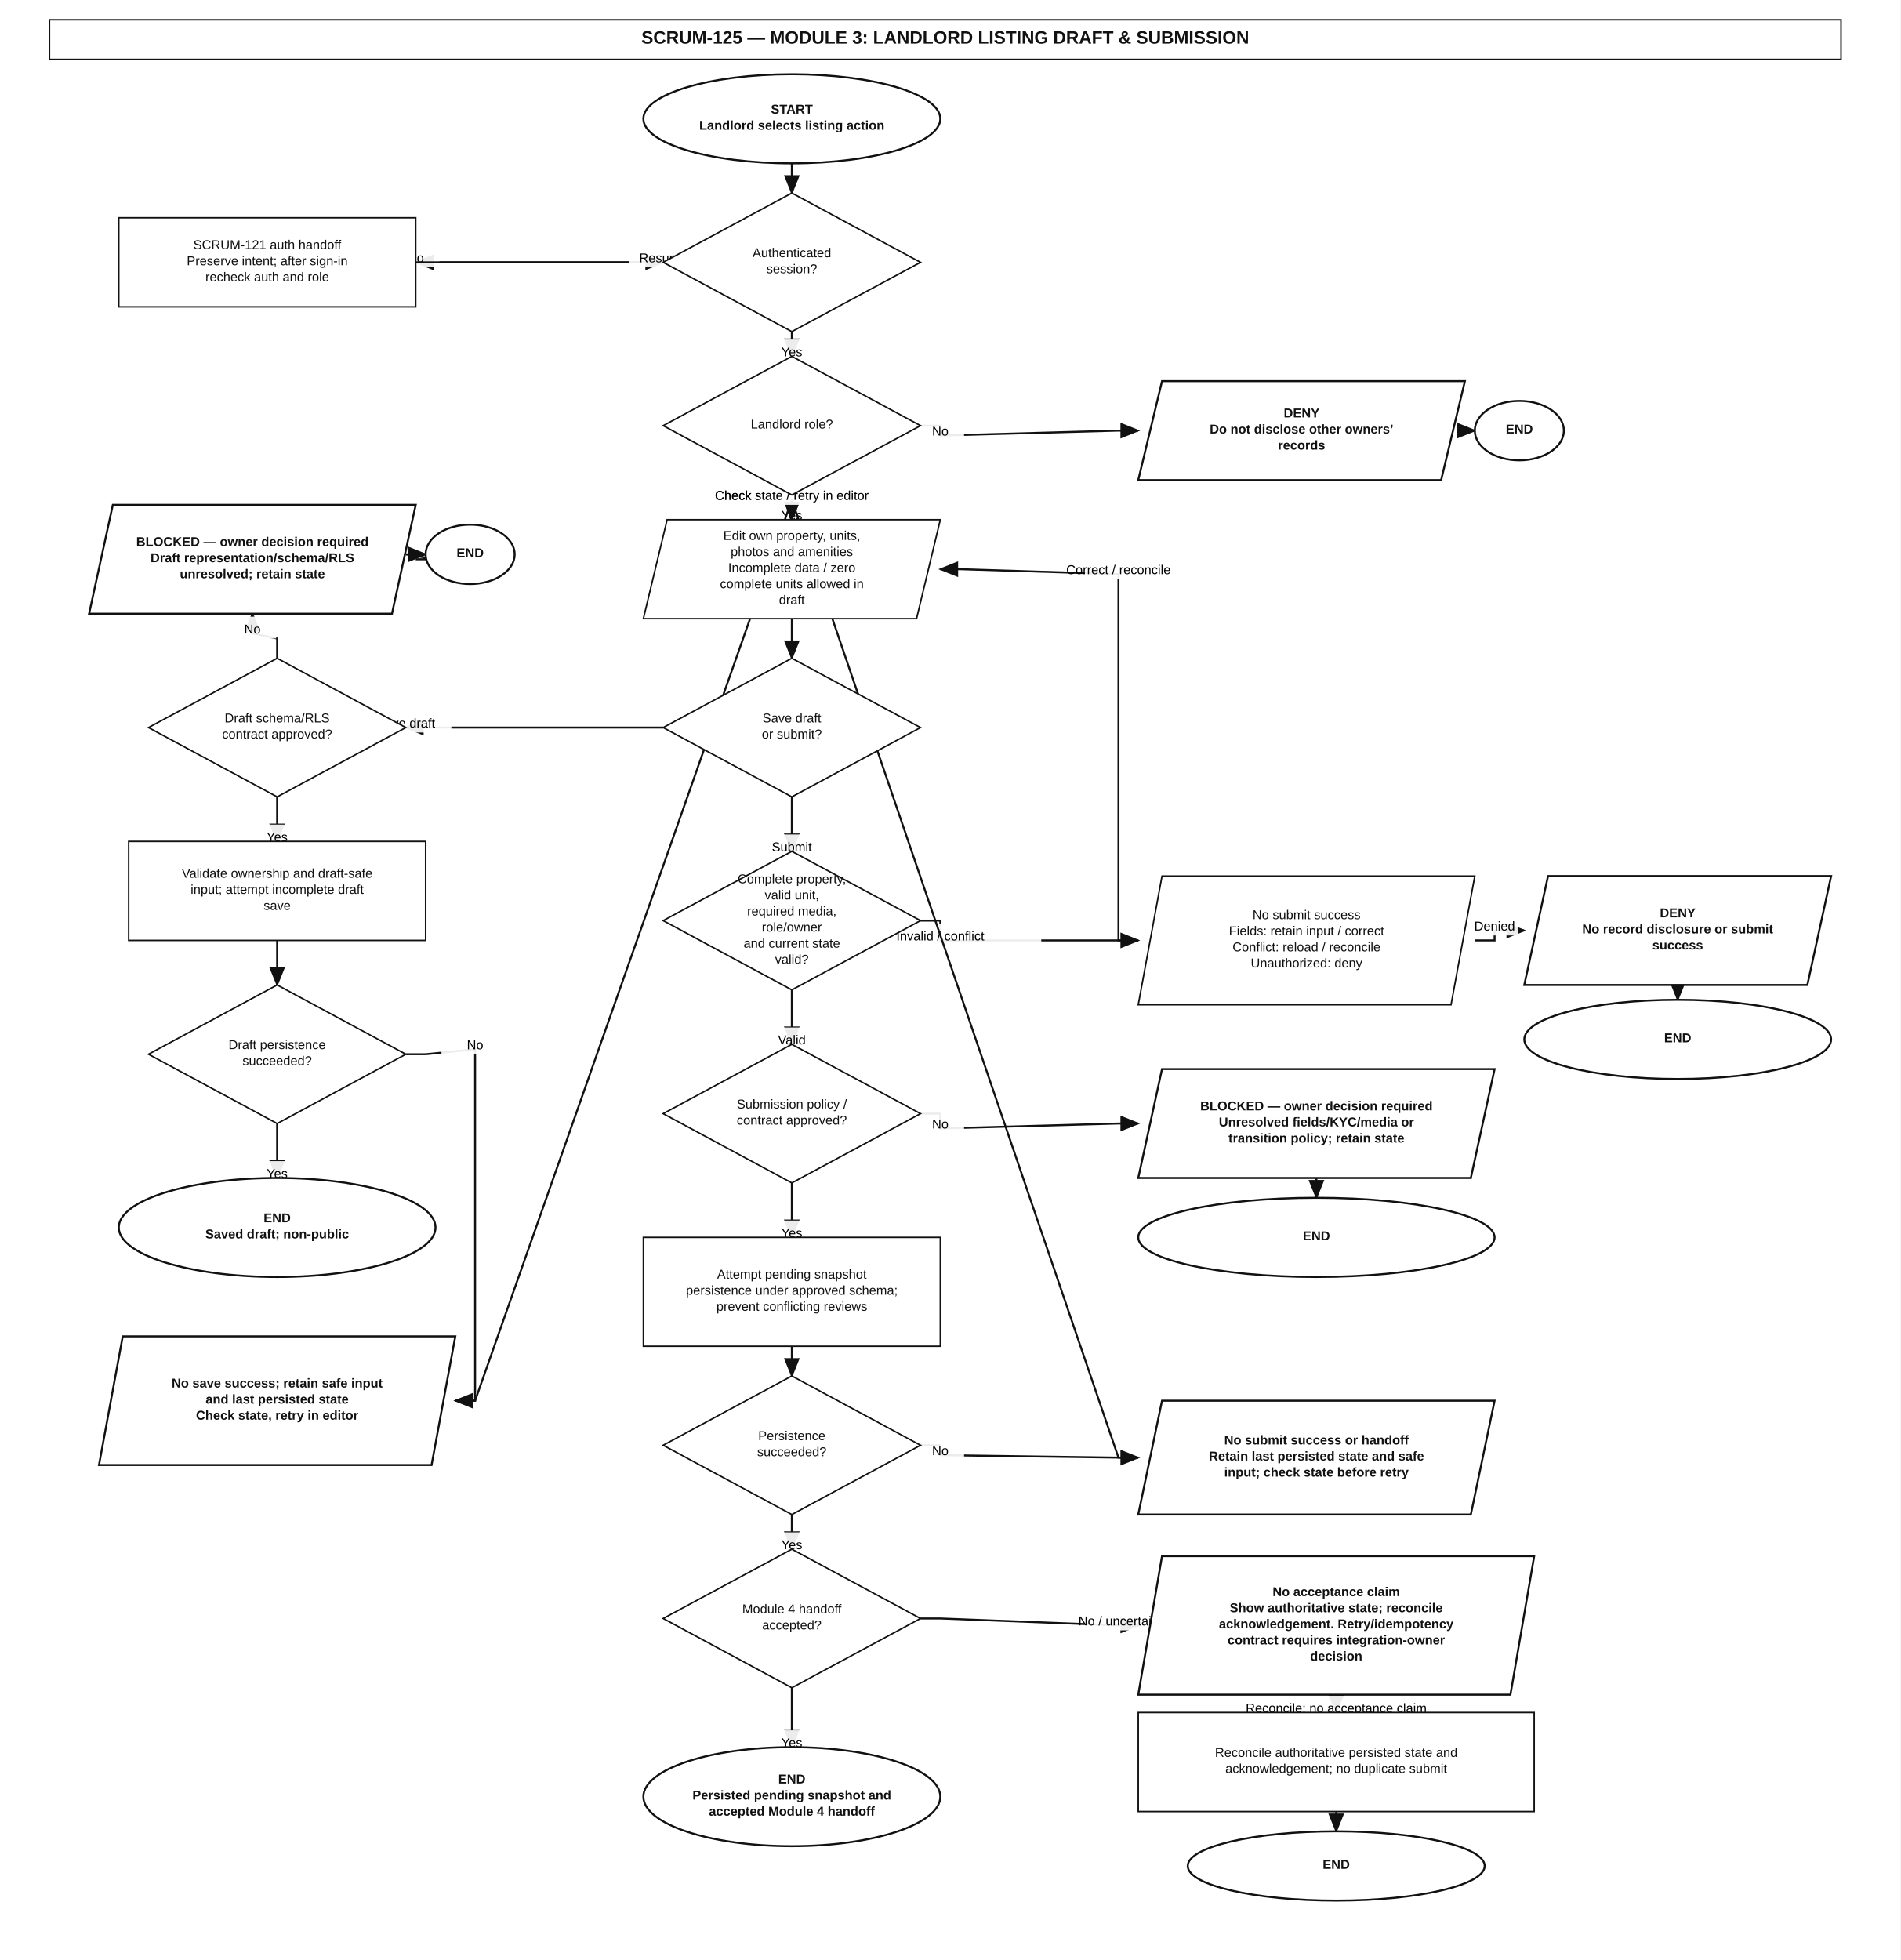
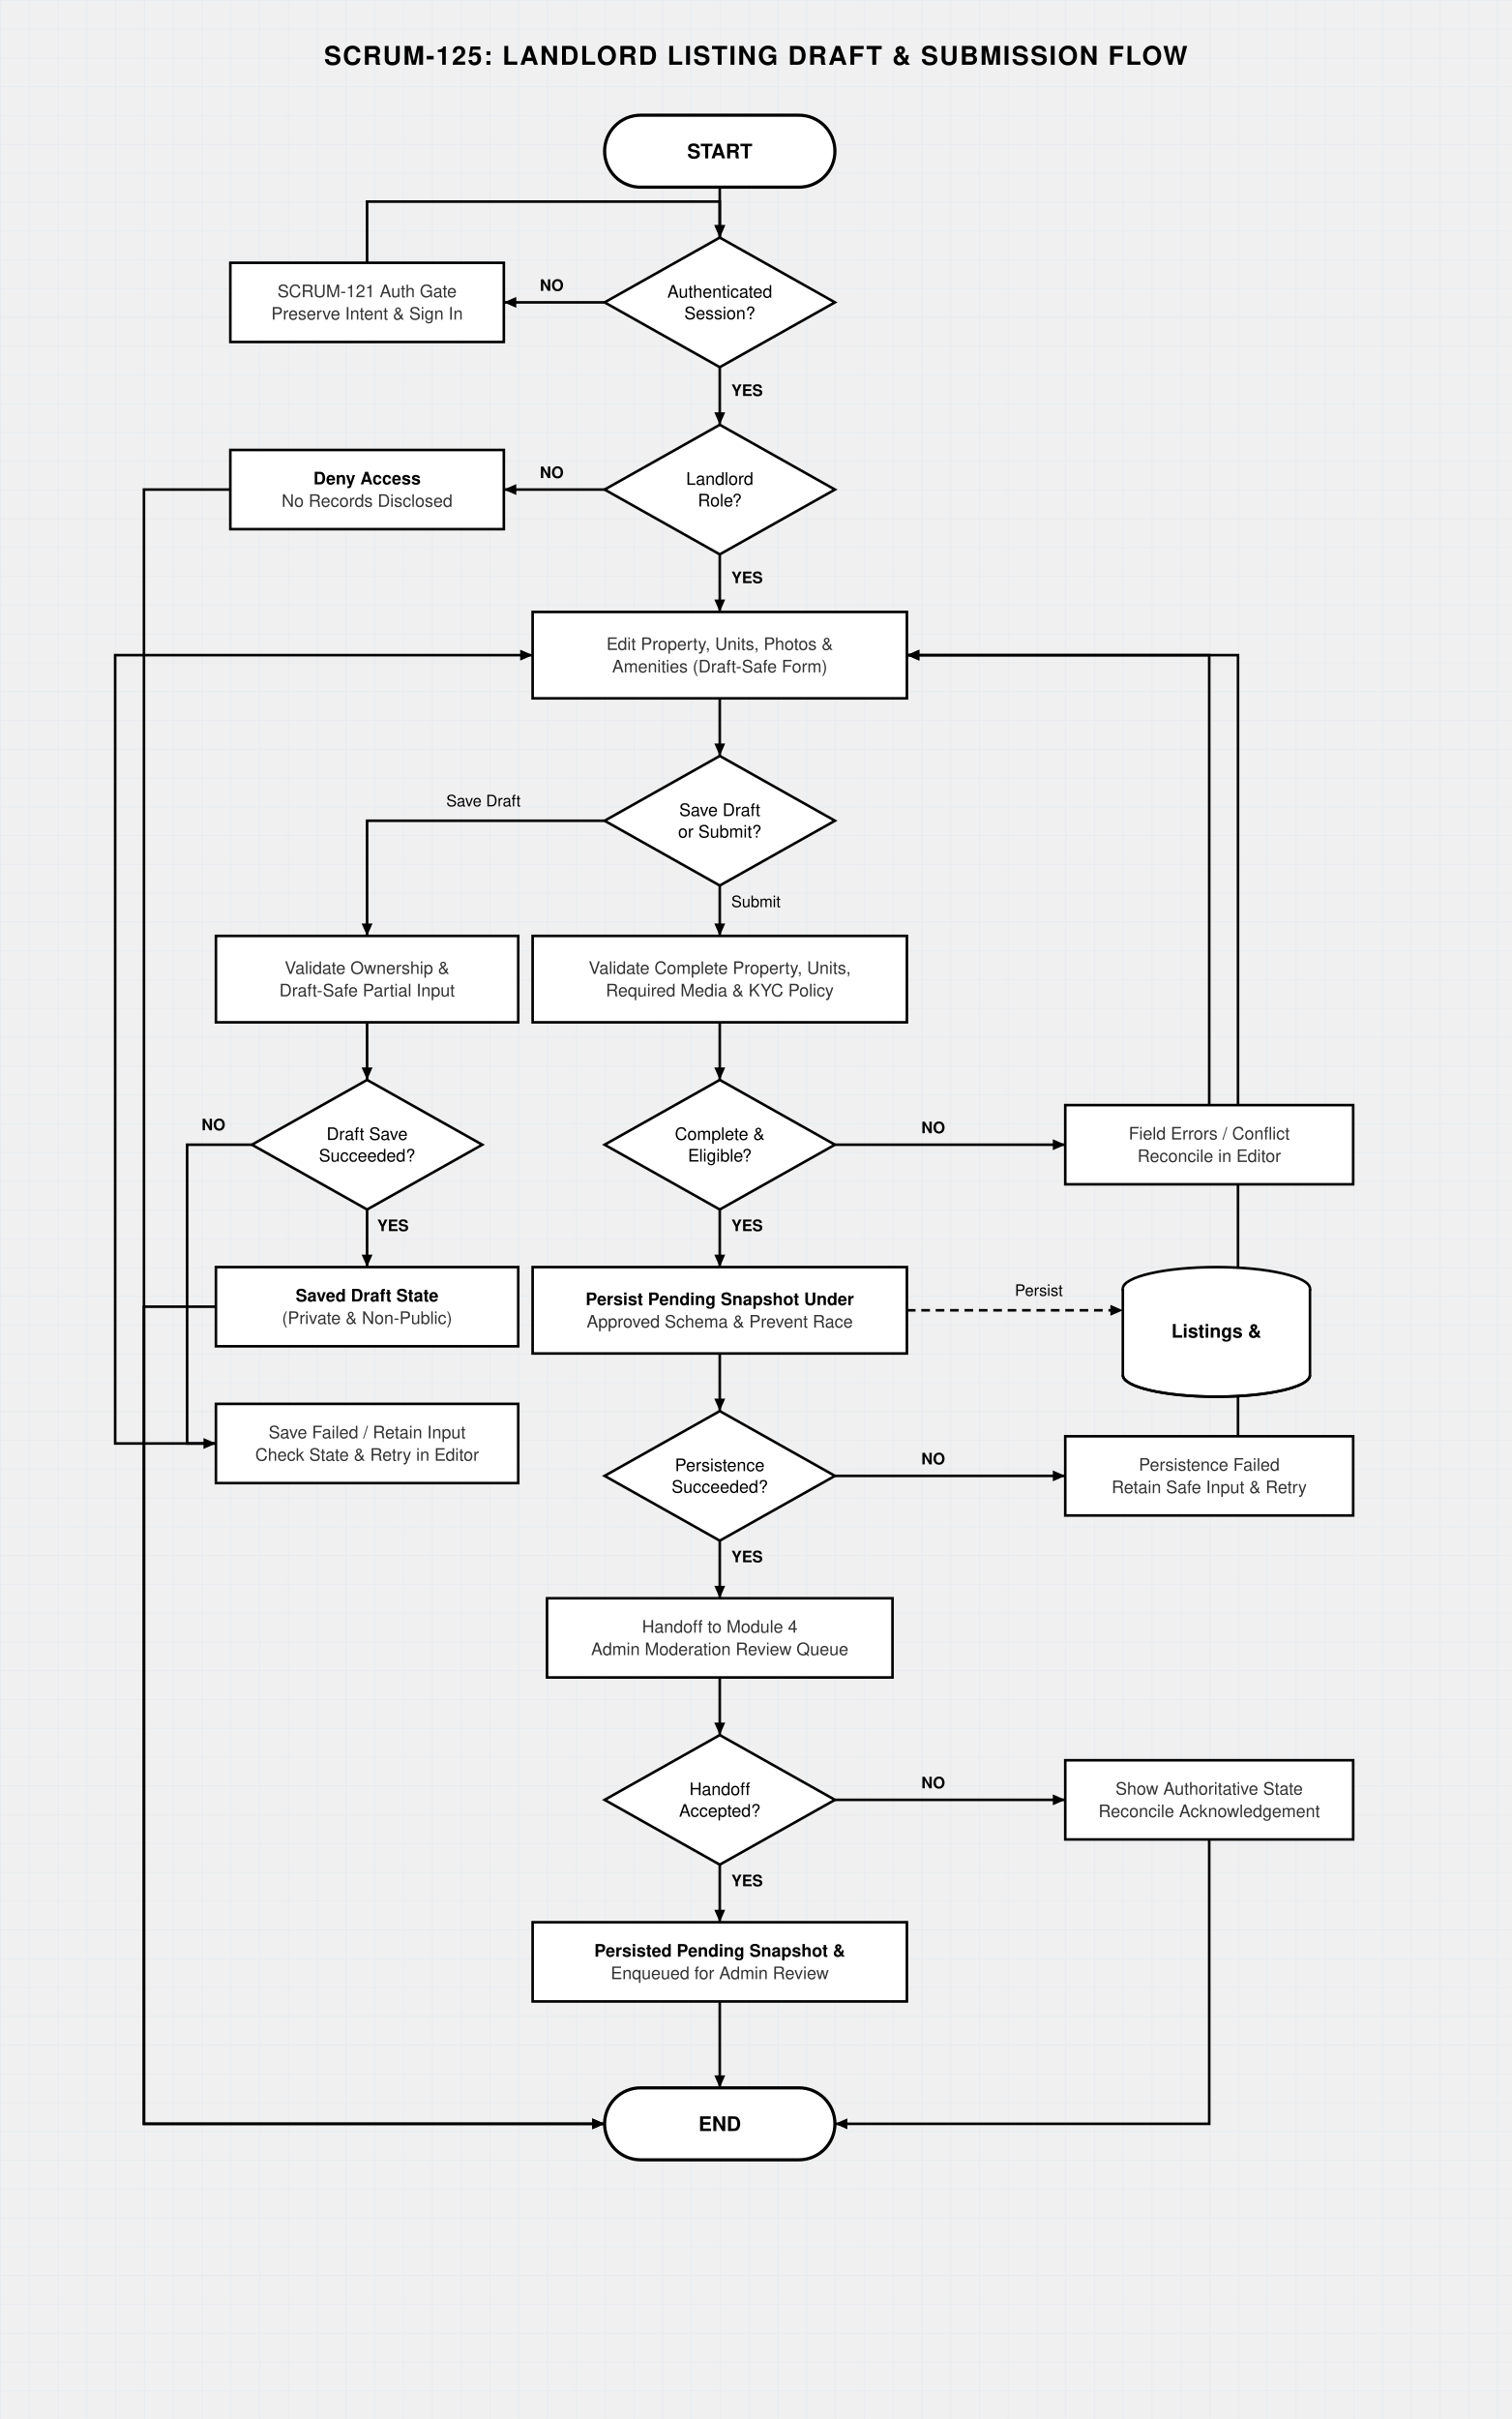
- <svg xmlns="http://www.w3.org/2000/svg" width="1920" height="1980" viewBox="0 0 1920 1980">
+ <svg xmlns="http://www.w3.org/2000/svg" viewBox="0 0 1050 1680" width="1050" height="1680" style="background:#ffffff; font-family:Helvetica, Arial, sans-serif;">
  <defs>
-     <marker id="arrow" markerWidth="10" markerHeight="8" refX="9" refY="4" orient="auto" markerUnits="strokeWidth">
-       <path d="M0,0 L10,4 L0,8 Z" fill="#111" />
+     <marker id="arrow" viewBox="0 0 10 10" refX="8" refY="5" markerWidth="6" markerHeight="6" orient="auto-start-reverse">
+       <path d="M 0 1.5 L 8 5 L 0 8.5 z" fill="#000000" />
    </marker>
+     <marker id="arrow-start" viewBox="0 0 10 10" refX="2" refY="5" markerWidth="6" markerHeight="6" orient="auto">
+       <path d="M 8 1.5 L 0 5 L 8 8.5 z" fill="#000000" />
+     </marker>
+     <pattern id="grid" width="20" height="20" patternUnits="userSpaceOnUse">
+       <path d="M 20 0 L 0 0 0 20" fill="none" stroke="#E2E8F0" stroke-width="0.8" />
+     </pattern>
  </defs>
-   <rect width="100%" height="100%" fill="white" />
-   <text x="960.0" y="48" text-anchor="middle" font-family="Arial,sans-serif" font-weight="bold" font-size="20">SCRUM-125 — MODULE 3: LANDLORD LISTING DRAFT &amp; SUBMISSION</text>
-   <polyline points="800,165 800,195" fill="none" stroke="#111" stroke-width="2" marker-end="url(#arrow)" />
-   <polyline points="670,265 420,265" fill="none" stroke="#111" stroke-width="2" marker-end="url(#arrow)" />
-   <rect x="386" y="248" width="58" height="22" fill="white" opacity="0.92" />
-   <text x="420" y="265" font-family="Arial,sans-serif" font-size="13" text-anchor="middle">No</text>
-   <polyline points="420,265 670,265" fill="none" stroke="#111" stroke-width="2" marker-end="url(#arrow)" />
-   <rect x="636" y="248" width="58" height="22" fill="white" opacity="0.92" />
-   <text x="670" y="265" font-family="Arial,sans-serif" font-size="13" text-anchor="middle">Resume</text>
-   <polyline points="800,335 800,360" fill="none" stroke="#111" stroke-width="2" marker-end="url(#arrow)" />
-   <rect x="766" y="343" width="58" height="22" fill="white" opacity="0.92" />
-   <text x="800" y="360" font-family="Arial,sans-serif" font-size="13" text-anchor="middle">Yes</text>
-   <polyline points="930,430 950,430 950,440 1130,435 1150,435" fill="none" stroke="#111" stroke-width="2" marker-end="url(#arrow)" />
-   <rect x="916" y="423" width="58" height="22" fill="white" opacity="0.92" />
-   <text x="950" y="440" font-family="Arial,sans-serif" font-size="13" text-anchor="middle">No</text>
-   <polyline points="800,500 800,525" fill="none" stroke="#111" stroke-width="2" marker-end="url(#arrow)" />
-   <rect x="766" y="508" width="58" height="22" fill="white" opacity="0.92" />
-   <text x="800" y="525" font-family="Arial,sans-serif" font-size="13" text-anchor="middle">Yes</text>
-   <polyline points="800,625 800,665" fill="none" stroke="#111" stroke-width="2" marker-end="url(#arrow)" />
-   <polyline points="670,735 410,735" fill="none" stroke="#111" stroke-width="2" marker-end="url(#arrow)" />
-   <rect x="376" y="718" width="80" height="22" fill="white" opacity="0.92" />
-   <text x="410" y="735" font-family="Arial,sans-serif" font-size="13" text-anchor="middle">Save draft</text>
-   <polyline points="280,665 280,645 255,640 255,620" fill="none" stroke="#111" stroke-width="2" marker-end="url(#arrow)" />
-   <rect x="221" y="623" width="58" height="22" fill="white" opacity="0.92" />
-   <text x="255" y="640" font-family="Arial,sans-serif" font-size="13" text-anchor="middle">No</text>
-   <polyline points="280,805 280,850" fill="none" stroke="#111" stroke-width="2" marker-end="url(#arrow)" />
-   <rect x="246" y="833" width="58" height="22" fill="white" opacity="0.92" />
-   <text x="280" y="850" font-family="Arial,sans-serif" font-size="13" text-anchor="middle">Yes</text>
-   <polyline points="280,950 280,995" fill="none" stroke="#111" stroke-width="2" marker-end="url(#arrow)" />
-   <polyline points="280,1135 280,1190" fill="none" stroke="#111" stroke-width="2" marker-end="url(#arrow)" />
-   <rect x="246" y="1173" width="58" height="22" fill="white" opacity="0.92" />
-   <text x="280" y="1190" font-family="Arial,sans-serif" font-size="13" text-anchor="middle">Yes</text>
-   <polyline points="410,1065 430,1065 480,1060 480,1415 460,1415" fill="none" stroke="#111" stroke-width="2" marker-end="url(#arrow)" />
-   <rect x="446" y="1043" width="58" height="22" fill="white" opacity="0.92" />
-   <text x="480" y="1060" font-family="Arial,sans-serif" font-size="13" text-anchor="middle">No</text>
-   <polyline points="800,805 800,860" fill="none" stroke="#111" stroke-width="2" marker-end="url(#arrow)" />
-   <rect x="766" y="843" width="58" height="22" fill="white" opacity="0.92" />
-   <text x="800" y="860" font-family="Arial,sans-serif" font-size="13" text-anchor="middle">Submit</text>
-   <polyline points="930,930 950,930 950,950 1150,950" fill="none" stroke="#111" stroke-width="2" marker-end="url(#arrow)" />
-   <rect x="916" y="933" width="136" height="22" fill="white" opacity="0.92" />
-   <text x="950" y="950" font-family="Arial,sans-serif" font-size="13" text-anchor="middle">Invalid / conflict</text>
-   <polyline points="1150,950 1130,950 1130,580 970,575 950,575" fill="none" stroke="#111" stroke-width="2" marker-end="url(#arrow)" />
-   <rect x="1096" y="563" width="143" height="22" fill="white" opacity="0.92" />
-   <text x="1130" y="580" font-family="Arial,sans-serif" font-size="13" text-anchor="middle">Correct / reconcile</text>
-   <polyline points="1490,950 1510,950 1510,940 1540,940" fill="none" stroke="#111" stroke-width="2" marker-end="url(#arrow)" />
-   <rect x="1476" y="923" width="58" height="22" fill="white" opacity="0.92" />
-   <text x="1510" y="940" font-family="Arial,sans-serif" font-size="13" text-anchor="middle">Denied</text>
-   <polyline points="800,1000 800,1055" fill="none" stroke="#111" stroke-width="2" marker-end="url(#arrow)" />
-   <rect x="766" y="1038" width="58" height="22" fill="white" opacity="0.92" />
-   <text x="800" y="1055" font-family="Arial,sans-serif" font-size="13" text-anchor="middle">Valid</text>
-   <polyline points="930,1125 950,1125 950,1140 1130,1135 1150,1135" fill="none" stroke="#111" stroke-width="2" marker-end="url(#arrow)" />
-   <rect x="916" y="1123" width="58" height="22" fill="white" opacity="0.92" />
-   <text x="950" y="1140" font-family="Arial,sans-serif" font-size="13" text-anchor="middle">No</text>
-   <polyline points="800,1195 800,1250" fill="none" stroke="#111" stroke-width="2" marker-end="url(#arrow)" />
-   <rect x="766" y="1233" width="58" height="22" fill="white" opacity="0.92" />
-   <text x="800" y="1250" font-family="Arial,sans-serif" font-size="13" text-anchor="middle">Yes</text>
-   <polyline points="800,1360 800,1390" fill="none" stroke="#111" stroke-width="2" marker-end="url(#arrow)" />
-   <polyline points="930,1460 950,1460 950,1470 1130,1472.5 1150,1472.5" fill="none" stroke="#111" stroke-width="2" marker-end="url(#arrow)" />
-   <rect x="916" y="1453" width="58" height="22" fill="white" opacity="0.92" />
-   <text x="950" y="1470" font-family="Arial,sans-serif" font-size="13" text-anchor="middle">No</text>
-   <polyline points="800,1530 800,1565" fill="none" stroke="#111" stroke-width="2" marker-end="url(#arrow)" />
-   <rect x="766" y="1548" width="58" height="22" fill="white" opacity="0.92" />
-   <text x="800" y="1565" font-family="Arial,sans-serif" font-size="13" text-anchor="middle">Yes</text>
-   <polyline points="930,1635 950,1635 1130,1642 1150,1642" fill="none" stroke="#111" stroke-width="2" marker-end="url(#arrow)" />
-   <rect x="1096" y="1625" width="108" height="22" fill="white" opacity="0.92" />
-   <text x="1130" y="1642" font-family="Arial,sans-serif" font-size="13" text-anchor="middle">No / uncertain</text>
-   <polyline points="800,1705 800,1765" fill="none" stroke="#111" stroke-width="2" marker-end="url(#arrow)" />
-   <rect x="766" y="1748" width="58" height="22" fill="white" opacity="0.92" />
-   <text x="800" y="1765" font-family="Arial,sans-serif" font-size="13" text-anchor="middle">Yes</text>
-   <polyline points="1480,435 1490,435" fill="none" stroke="#111" stroke-width="2" marker-end="url(#arrow)" />
-   <polyline points="420,565 440,565 410,560 430,560" fill="none" stroke="#111" stroke-width="2" marker-end="url(#arrow)" />
-   <polyline points="1695,995 1695,1010" fill="none" stroke="#111" stroke-width="2" marker-end="url(#arrow)" />
-   <polyline points="1330,1190 1330,1210" fill="none" stroke="#111" stroke-width="2" marker-end="url(#arrow)" />
-   <polyline points="460,1415 480,1415 800,505 800,525" fill="none" stroke="#111" stroke-width="2" marker-end="url(#arrow)" />
-   <rect x="766" y="488" width="213" height="22" fill="white" opacity="0.92" />
-   <text x="800" y="505" font-family="Arial,sans-serif" font-size="13" text-anchor="middle">Check state / retry in editor</text>
-   <polyline points="1150,1472.5 1130,1472.5 800,505 800,525" fill="none" stroke="#111" stroke-width="2" marker-end="url(#arrow)" />
-   <rect x="766" y="488" width="213" height="22" fill="white" opacity="0.92" />
-   <text x="800" y="505" font-family="Arial,sans-serif" font-size="13" text-anchor="middle">Check state / retry in editor</text>
-   <polyline points="1350,1712 1350,1730" fill="none" stroke="#111" stroke-width="2" marker-end="url(#arrow)" />
-   <rect x="1316" y="1713" width="220" height="22" fill="white" opacity="0.92" />
-   <text x="1350" y="1730" font-family="Arial,sans-serif" font-size="13" text-anchor="middle">Reconcile; no acceptance claim</text>
-   <polyline points="1350,1830 1350,1850" fill="none" stroke="#111" stroke-width="2" marker-end="url(#arrow)" />
-   <rect x="50.0" y="20.0" width="1810.0" height="40.0" rx="0" fill="white" stroke="#111" stroke-width="1.5" />
-   <text x="955" y="44.05" text-anchor="middle" font-family="Arial,sans-serif" font-size="18" font-weight="bold" fill="#111">SCRUM-125 — MODULE 3: LANDLORD LISTING DRAFT &amp; SUBMISSION</text>
-   <ellipse cx="800.0" cy="120.0" rx="150.0" ry="45.0" fill="white" stroke="#111" stroke-width="2.0" />
-   <text x="800" y="114.8" text-anchor="middle" font-family="Arial,sans-serif" font-size="13" font-weight="bold" fill="#111">START</text>
-   <text x="800" y="131.05" text-anchor="middle" font-family="Arial,sans-serif" font-size="13" font-weight="bold" fill="#111">Landlord selects listing action</text>
-   <polygon points="800.0,195.0 930.0,265.0 800.0,335.0 670.0,265.0" fill="white" stroke="#111" stroke-width="1.5" />
-   <text x="800" y="259.8" text-anchor="middle" font-family="Arial,sans-serif" font-size="13" font-weight="normal" fill="#111">Authenticated</text>
-   <text x="800" y="276.05" text-anchor="middle" font-family="Arial,sans-serif" font-size="13" font-weight="normal" fill="#111">session?</text>
-   <rect x="120.0" y="220.0" width="300.0" height="90.0" rx="0" fill="white" stroke="#111" stroke-width="1.5" />
-   <text x="270" y="251.675" text-anchor="middle" font-family="Arial,sans-serif" font-size="13" font-weight="normal" fill="#111">SCRUM-121 auth handoff</text>
-   <text x="270" y="267.925" text-anchor="middle" font-family="Arial,sans-serif" font-size="13" font-weight="normal" fill="#111">Preserve intent; after sign-in</text>
-   <text x="270" y="284.175" text-anchor="middle" font-family="Arial,sans-serif" font-size="13" font-weight="normal" fill="#111">recheck auth and role</text>
-   <polygon points="800.0,360.0 930.0,430.0 800.0,500.0 670.0,430.0" fill="white" stroke="#111" stroke-width="1.5" />
-   <text x="800" y="432.925" text-anchor="middle" font-family="Arial,sans-serif" font-size="13" font-weight="normal" fill="#111">Landlord role?</text>
-   <polygon points="1174.0,385.0 1480.0,385.0 1456.0,485.0 1150.0,485.0" fill="white" stroke="#111" stroke-width="2.0" />
-   <text x="1315" y="421.675" text-anchor="middle" font-family="Arial,sans-serif" font-size="13" font-weight="bold" fill="#111">DENY</text>
-   <text x="1315" y="437.925" text-anchor="middle" font-family="Arial,sans-serif" font-size="13" font-weight="bold" fill="#111">Do not disclose other owners’</text>
-   <text x="1315" y="454.175" text-anchor="middle" font-family="Arial,sans-serif" font-size="13" font-weight="bold" fill="#111">records</text>
-   <polygon points="674.0,525.0 950.0,525.0 926.0,625.0 650.0,625.0" fill="white" stroke="#111" stroke-width="1.5" />
-   <text x="800" y="545.425" text-anchor="middle" font-family="Arial,sans-serif" font-size="13" font-weight="normal" fill="#111">Edit own property, units,</text>
-   <text x="800" y="561.675" text-anchor="middle" font-family="Arial,sans-serif" font-size="13" font-weight="normal" fill="#111">photos and amenities</text>
-   <text x="800" y="577.925" text-anchor="middle" font-family="Arial,sans-serif" font-size="13" font-weight="normal" fill="#111">Incomplete data / zero</text>
-   <text x="800" y="594.175" text-anchor="middle" font-family="Arial,sans-serif" font-size="13" font-weight="normal" fill="#111">complete units allowed in</text>
-   <text x="800" y="610.425" text-anchor="middle" font-family="Arial,sans-serif" font-size="13" font-weight="normal" fill="#111">draft</text>
-   <polygon points="800.0,665.0 930.0,735.0 800.0,805.0 670.0,735.0" fill="white" stroke="#111" stroke-width="1.5" />
-   <text x="800" y="729.8" text-anchor="middle" font-family="Arial,sans-serif" font-size="13" font-weight="normal" fill="#111">Save draft</text>
-   <text x="800" y="746.05" text-anchor="middle" font-family="Arial,sans-serif" font-size="13" font-weight="normal" fill="#111">or submit?</text>
-   <polygon points="280.0,665.0 410.0,735.0 280.0,805.0 150.0,735.0" fill="white" stroke="#111" stroke-width="1.5" />
-   <text x="280" y="729.8" text-anchor="middle" font-family="Arial,sans-serif" font-size="13" font-weight="normal" fill="#111">Draft schema/RLS</text>
-   <text x="280" y="746.05" text-anchor="middle" font-family="Arial,sans-serif" font-size="13" font-weight="normal" fill="#111">contract approved?</text>
-   <rect x="130.0" y="850.0" width="300.0" height="100.0" rx="0" fill="white" stroke="#111" stroke-width="1.5" />
-   <text x="280" y="886.675" text-anchor="middle" font-family="Arial,sans-serif" font-size="13" font-weight="normal" fill="#111">Validate ownership and draft-safe</text>
-   <text x="280" y="902.925" text-anchor="middle" font-family="Arial,sans-serif" font-size="13" font-weight="normal" fill="#111">input; attempt incomplete draft</text>
-   <text x="280" y="919.175" text-anchor="middle" font-family="Arial,sans-serif" font-size="13" font-weight="normal" fill="#111">save</text>
-   <polygon points="280.0,995.0 410.0,1065.0 280.0,1135.0 150.0,1065.0" fill="white" stroke="#111" stroke-width="1.5" />
-   <text x="280" y="1059.8" text-anchor="middle" font-family="Arial,sans-serif" font-size="13" font-weight="normal" fill="#111">Draft persistence</text>
-   <text x="280" y="1076.05" text-anchor="middle" font-family="Arial,sans-serif" font-size="13" font-weight="normal" fill="#111">succeeded?</text>
-   <ellipse cx="280.0" cy="1240.0" rx="160.0" ry="50.0" fill="white" stroke="#111" stroke-width="2.0" />
-   <text x="280" y="1234.8" text-anchor="middle" font-family="Arial,sans-serif" font-size="13" font-weight="bold" fill="#111">END</text>
-   <text x="280" y="1251.05" text-anchor="middle" font-family="Arial,sans-serif" font-size="13" font-weight="bold" fill="#111">Saved draft; non-public</text>
-   <polygon points="124.0,1350.0 460.0,1350.0 436.0,1480.0 100.0,1480.0" fill="white" stroke="#111" stroke-width="2.0" />
-   <text x="280" y="1401.67" text-anchor="middle" font-family="Arial,sans-serif" font-size="13" font-weight="bold" fill="#111">No save success; retain safe input</text>
-   <text x="280" y="1417.92" text-anchor="middle" font-family="Arial,sans-serif" font-size="13" font-weight="bold" fill="#111">and last persisted state</text>
-   <text x="280" y="1434.17" text-anchor="middle" font-family="Arial,sans-serif" font-size="13" font-weight="bold" fill="#111">Check state, retry in editor</text>
-   <polygon points="114.0,510.0 420.0,510.0 396.0,620.0 90.0,620.0" fill="white" stroke="#111" stroke-width="2.0" />
-   <text x="255" y="551.675" text-anchor="middle" font-family="Arial,sans-serif" font-size="13" font-weight="bold" fill="#111">BLOCKED — owner decision required</text>
-   <text x="255" y="567.925" text-anchor="middle" font-family="Arial,sans-serif" font-size="13" font-weight="bold" fill="#111">Draft representation/schema/RLS</text>
-   <text x="255" y="584.175" text-anchor="middle" font-family="Arial,sans-serif" font-size="13" font-weight="bold" fill="#111">unresolved; retain state</text>
-   <polygon points="800.0,860.0 930.0,930.0 800.0,1000.0 670.0,930.0" fill="white" stroke="#111" stroke-width="1.5" />
-   <text x="800" y="892.3" text-anchor="middle" font-family="Arial,sans-serif" font-size="13" font-weight="normal" fill="#111">Complete property,</text>
-   <text x="800" y="908.55" text-anchor="middle" font-family="Arial,sans-serif" font-size="13" font-weight="normal" fill="#111">valid unit,</text>
-   <text x="800" y="924.8" text-anchor="middle" font-family="Arial,sans-serif" font-size="13" font-weight="normal" fill="#111">required media,</text>
-   <text x="800" y="941.05" text-anchor="middle" font-family="Arial,sans-serif" font-size="13" font-weight="normal" fill="#111">role/owner</text>
-   <text x="800" y="957.3" text-anchor="middle" font-family="Arial,sans-serif" font-size="13" font-weight="normal" fill="#111">and current state</text>
-   <text x="800" y="973.55" text-anchor="middle" font-family="Arial,sans-serif" font-size="13" font-weight="normal" fill="#111">valid?</text>
-   <polygon points="1174.0,885.0 1490.0,885.0 1466.0,1015.0 1150.0,1015.0" fill="white" stroke="#111" stroke-width="1.5" />
-   <text x="1320" y="928.55" text-anchor="middle" font-family="Arial,sans-serif" font-size="13" font-weight="normal" fill="#111">No submit success</text>
-   <text x="1320" y="944.8" text-anchor="middle" font-family="Arial,sans-serif" font-size="13" font-weight="normal" fill="#111">Fields: retain input / correct</text>
-   <text x="1320" y="961.05" text-anchor="middle" font-family="Arial,sans-serif" font-size="13" font-weight="normal" fill="#111">Conflict: reload / reconcile</text>
-   <text x="1320" y="977.3" text-anchor="middle" font-family="Arial,sans-serif" font-size="13" font-weight="normal" fill="#111">Unauthorized: deny</text>
-   <polygon points="1564.0,885.0 1850.0,885.0 1826.0,995.0 1540.0,995.0" fill="white" stroke="#111" stroke-width="2.0" />
-   <text x="1695" y="926.675" text-anchor="middle" font-family="Arial,sans-serif" font-size="13" font-weight="bold" fill="#111">DENY</text>
-   <text x="1695" y="942.925" text-anchor="middle" font-family="Arial,sans-serif" font-size="13" font-weight="bold" fill="#111">No record disclosure or submit</text>
-   <text x="1695" y="959.175" text-anchor="middle" font-family="Arial,sans-serif" font-size="13" font-weight="bold" fill="#111">success</text>
-   <polygon points="800.0,1055.0 930.0,1125.0 800.0,1195.0 670.0,1125.0" fill="white" stroke="#111" stroke-width="1.5" />
-   <text x="800" y="1119.8" text-anchor="middle" font-family="Arial,sans-serif" font-size="13" font-weight="normal" fill="#111">Submission policy /</text>
-   <text x="800" y="1136.05" text-anchor="middle" font-family="Arial,sans-serif" font-size="13" font-weight="normal" fill="#111">contract approved?</text>
-   <polygon points="1174.0,1080.0 1510.0,1080.0 1486.0,1190.0 1150.0,1190.0" fill="white" stroke="#111" stroke-width="2.0" />
-   <text x="1330" y="1121.67" text-anchor="middle" font-family="Arial,sans-serif" font-size="13" font-weight="bold" fill="#111">BLOCKED — owner decision required</text>
-   <text x="1330" y="1137.92" text-anchor="middle" font-family="Arial,sans-serif" font-size="13" font-weight="bold" fill="#111">Unresolved fields/KYC/media or</text>
-   <text x="1330" y="1154.17" text-anchor="middle" font-family="Arial,sans-serif" font-size="13" font-weight="bold" fill="#111">transition policy; retain state</text>
-   <rect x="650.0" y="1250.0" width="300.0" height="110.0" rx="0" fill="white" stroke="#111" stroke-width="1.5" />
-   <text x="800" y="1291.67" text-anchor="middle" font-family="Arial,sans-serif" font-size="13" font-weight="normal" fill="#111">Attempt pending snapshot</text>
-   <text x="800" y="1307.92" text-anchor="middle" font-family="Arial,sans-serif" font-size="13" font-weight="normal" fill="#111">persistence under approved schema;</text>
-   <text x="800" y="1324.17" text-anchor="middle" font-family="Arial,sans-serif" font-size="13" font-weight="normal" fill="#111">prevent conflicting reviews</text>
-   <polygon points="800.0,1390.0 930.0,1460.0 800.0,1530.0 670.0,1460.0" fill="white" stroke="#111" stroke-width="1.5" />
-   <text x="800" y="1454.8" text-anchor="middle" font-family="Arial,sans-serif" font-size="13" font-weight="normal" fill="#111">Persistence</text>
-   <text x="800" y="1471.05" text-anchor="middle" font-family="Arial,sans-serif" font-size="13" font-weight="normal" fill="#111">succeeded?</text>
-   <polygon points="1174.0,1415.0 1510.0,1415.0 1486.0,1530.0 1150.0,1530.0" fill="white" stroke="#111" stroke-width="2.0" />
-   <text x="1330" y="1459.17" text-anchor="middle" font-family="Arial,sans-serif" font-size="13" font-weight="bold" fill="#111">No submit success or handoff</text>
-   <text x="1330" y="1475.42" text-anchor="middle" font-family="Arial,sans-serif" font-size="13" font-weight="bold" fill="#111">Retain last persisted state and safe</text>
-   <text x="1330" y="1491.67" text-anchor="middle" font-family="Arial,sans-serif" font-size="13" font-weight="bold" fill="#111">input; check state before retry</text>
-   <polygon points="800.0,1565.0 930.0,1635.0 800.0,1705.0 670.0,1635.0" fill="white" stroke="#111" stroke-width="1.5" />
-   <text x="800" y="1629.8" text-anchor="middle" font-family="Arial,sans-serif" font-size="13" font-weight="normal" fill="#111">Module 4 handoff</text>
-   <text x="800" y="1646.05" text-anchor="middle" font-family="Arial,sans-serif" font-size="13" font-weight="normal" fill="#111">accepted?</text>
-   <polygon points="1174.0,1572.0 1550.0,1572.0 1526.0,1712.0 1150.0,1712.0" fill="white" stroke="#111" stroke-width="2.0" />
-   <text x="1350" y="1612.42" text-anchor="middle" font-family="Arial,sans-serif" font-size="13" font-weight="bold" fill="#111">No acceptance claim</text>
-   <text x="1350" y="1628.67" text-anchor="middle" font-family="Arial,sans-serif" font-size="13" font-weight="bold" fill="#111">Show authoritative state; reconcile</text>
-   <text x="1350" y="1644.92" text-anchor="middle" font-family="Arial,sans-serif" font-size="13" font-weight="bold" fill="#111">acknowledgement. Retry/idempotency</text>
-   <text x="1350" y="1661.17" text-anchor="middle" font-family="Arial,sans-serif" font-size="13" font-weight="bold" fill="#111">contract requires integration-owner</text>
-   <text x="1350" y="1677.42" text-anchor="middle" font-family="Arial,sans-serif" font-size="13" font-weight="bold" fill="#111">decision</text>
-   <ellipse cx="800.0" cy="1815.0" rx="150.0" ry="50.0" fill="white" stroke="#111" stroke-width="2.0" />
-   <text x="800" y="1801.67" text-anchor="middle" font-family="Arial,sans-serif" font-size="13" font-weight="bold" fill="#111">END</text>
-   <text x="800" y="1817.92" text-anchor="middle" font-family="Arial,sans-serif" font-size="13" font-weight="bold" fill="#111">Persisted pending snapshot and</text>
-   <text x="800" y="1834.17" text-anchor="middle" font-family="Arial,sans-serif" font-size="13" font-weight="bold" fill="#111">accepted Module 4 handoff</text>
-   <ellipse cx="1535.0" cy="435.0" rx="45.0" ry="30.0" fill="white" stroke="#111" stroke-width="2.0" />
-   <text x="1535" y="437.925" text-anchor="middle" font-family="Arial,sans-serif" font-size="13" font-weight="bold" fill="#111">END</text>
-   <ellipse cx="475.0" cy="560.0" rx="45.0" ry="30.0" fill="white" stroke="#111" stroke-width="2.0" />
-   <text x="475" y="562.925" text-anchor="middle" font-family="Arial,sans-serif" font-size="13" font-weight="bold" fill="#111">END</text>
-   <ellipse cx="1695.0" cy="1050.0" rx="155.0" ry="40.0" fill="white" stroke="#111" stroke-width="2.0" />
-   <text x="1695" y="1052.92" text-anchor="middle" font-family="Arial,sans-serif" font-size="13" font-weight="bold" fill="#111">END</text>
-   <ellipse cx="1330.0" cy="1250.0" rx="180.0" ry="40.0" fill="white" stroke="#111" stroke-width="2.0" />
-   <text x="1330" y="1252.92" text-anchor="middle" font-family="Arial,sans-serif" font-size="13" font-weight="bold" fill="#111">END</text>
-   <rect x="1150.0" y="1730.0" width="400.0" height="100.0" rx="0" fill="white" stroke="#111" stroke-width="1.5" />
-   <text x="1350" y="1774.8" text-anchor="middle" font-family="Arial,sans-serif" font-size="13" font-weight="normal" fill="#111">Reconcile authoritative persisted state and</text>
-   <text x="1350" y="1791.05" text-anchor="middle" font-family="Arial,sans-serif" font-size="13" font-weight="normal" fill="#111">acknowledgement; no duplicate submit</text>
-   <ellipse cx="1350.0" cy="1885.0" rx="150.0" ry="35.0" fill="white" stroke="#111" stroke-width="2.0" />
-   <text x="1350" y="1887.92" text-anchor="middle" font-family="Arial,sans-serif" font-size="13" font-weight="bold" fill="#111">END</text>
+   <rect width="100%" height="100%" fill="url(#grid)" />
+   <text x="525.0" y="45" text-anchor="middle" font-size="18" font-weight="bold" fill="#000000" letter-spacing="1">SCRUM-125: LANDLORD LISTING DRAFT &amp; SUBMISSION FLOW</text>
+   <line x1="500.0" y1="130" x2="500.0" y2="165" stroke="#000000" stroke-width="1.8" marker-end="url(#arrow)" />
+   <path d="M 420 210 L 350 210" fill="none" stroke="#000000" stroke-width="1.8" marker-end="url(#arrow)" />
+   <text x="375" y="202" font-size="11" font-weight="bold" fill="#000000">NO</text>
+   <path d="M 255 182.5 L 255 140 L 500 140 L 500 165" fill="none" stroke="#000000" stroke-width="1.8" marker-end="url(#arrow)" />
+   <line x1="500.0" y1="255" x2="500.0" y2="295" stroke="#000000" stroke-width="1.8" marker-end="url(#arrow)" />
+   <text x="508" y="275" font-size="11" font-weight="bold" fill="#000000">YES</text>
+   <path d="M 420 340 L 350 340" fill="none" stroke="#000000" stroke-width="1.8" marker-end="url(#arrow)" />
+   <text x="375" y="332" font-size="11" font-weight="bold" fill="#000000">NO</text>
+   <path d="M 160 340 L 100 340 L 100 1475 L 420 1475" fill="none" stroke="#000000" stroke-width="1.8" marker-end="url(#arrow)" />
+   <line x1="500.0" y1="385" x2="500.0" y2="425" stroke="#000000" stroke-width="1.8" marker-end="url(#arrow)" />
+   <text x="508" y="405" font-size="11" font-weight="bold" fill="#000000">YES</text>
+   <line x1="500.0" y1="485" x2="500.0" y2="525" stroke="#000000" stroke-width="1.8" marker-end="url(#arrow)" />
+   <path d="M 420 570 L 255 570 L 255 650" fill="none" stroke="#000000" stroke-width="1.8" marker-end="url(#arrow)" />
+   <text x="310" y="560" font-size="11" font-weight="normal" fill="#000000">Save Draft</text>
+   <line x1="255.0" y1="710" x2="255.0" y2="750" stroke="#000000" stroke-width="1.8" marker-end="url(#arrow)" />
+   <line x1="255.0" y1="840" x2="255.0" y2="880" stroke="#000000" stroke-width="1.8" marker-end="url(#arrow)" />
+   <text x="262" y="855" font-size="11" font-weight="bold" fill="#000000">YES</text>
+   <path d="M 150 907.5 L 100 907.5 L 100 1475 L 420 1475" fill="none" stroke="#000000" stroke-width="1.8" marker-end="url(#arrow)" />
+   <path d="M 175 795 L 130 795 L 130 1002.5 L 150 1002.5" fill="none" stroke="#000000" stroke-width="1.8" marker-end="url(#arrow)" />
+   <text x="140" y="785" font-size="11" font-weight="bold" fill="#000000">NO</text>
+   <path d="M 150 1002.5 L 80 1002.5 L 80 455 L 370 455" fill="none" stroke="#000000" stroke-width="1.8" marker-end="url(#arrow)" />
+   <line x1="500.0" y1="615" x2="500.0" y2="650" stroke="#000000" stroke-width="1.8" marker-end="url(#arrow)" />
+   <text x="508" y="630" font-size="11" font-weight="normal" fill="#000000">Submit</text>
+   <line x1="500.0" y1="710" x2="500.0" y2="750" stroke="#000000" stroke-width="1.8" marker-end="url(#arrow)" />
+   <path d="M 580 795 L 740 795" fill="none" stroke="#000000" stroke-width="1.8" marker-end="url(#arrow)" />
+   <text x="640" y="787" font-size="11" font-weight="bold" fill="#000000">NO</text>
+   <path d="M 840 767.5 L 840 455 L 630 455" fill="none" stroke="#000000" stroke-width="1.8" marker-end="url(#arrow)" />
+   <line x1="500.0" y1="840" x2="500.0" y2="880" stroke="#000000" stroke-width="1.8" marker-end="url(#arrow)" />
+   <text x="508" y="855" font-size="11" font-weight="bold" fill="#000000">YES</text>
+   <path d="M 630 910 L 780 910" fill="none" stroke="#000000" stroke-width="1.8" stroke-dasharray="6,4" marker-end="url(#arrow)" />
+   <text x="705" y="900" font-size="11" font-weight="normal" fill="#000000">Persist</text>
+   <line x1="500.0" y1="940" x2="500.0" y2="980" stroke="#000000" stroke-width="1.8" marker-end="url(#arrow)" />
+   <path d="M 580 1025 L 740 1025" fill="none" stroke="#000000" stroke-width="1.8" marker-end="url(#arrow)" />
+   <text x="640" y="1017" font-size="11" font-weight="bold" fill="#000000">NO</text>
+   <path d="M 840 997.5 L 860 997.5 L 860 455 L 630 455" fill="none" stroke="#000000" stroke-width="1.8" marker-end="url(#arrow)" />
+   <line x1="500.0" y1="1070" x2="500.0" y2="1110" stroke="#000000" stroke-width="1.8" marker-end="url(#arrow)" />
+   <text x="508" y="1085" font-size="11" font-weight="bold" fill="#000000">YES</text>
+   <line x1="500.0" y1="1165" x2="500.0" y2="1205" stroke="#000000" stroke-width="1.8" marker-end="url(#arrow)" />
+   <path d="M 580 1250 L 740 1250" fill="none" stroke="#000000" stroke-width="1.8" marker-end="url(#arrow)" />
+   <text x="640" y="1242" font-size="11" font-weight="bold" fill="#000000">NO</text>
+   <path d="M 840 1277.5 L 840 1475 L 580 1475" fill="none" stroke="#000000" stroke-width="1.8" marker-end="url(#arrow)" />
+   <line x1="500.0" y1="1295" x2="500.0" y2="1335" stroke="#000000" stroke-width="1.8" marker-end="url(#arrow)" />
+   <text x="508" y="1310" font-size="11" font-weight="bold" fill="#000000">YES</text>
+   <line x1="500.0" y1="1390" x2="500.0" y2="1450" stroke="#000000" stroke-width="1.8" marker-end="url(#arrow)" />
+   <rect x="420" y="80" width="160" height="50" rx="25" ry="25" fill="#FFFFFF" stroke="#000000" stroke-width="2.2" />
+   <text x="500.0" y="110.0" text-anchor="middle" font-size="14" font-weight="bold" fill="#000000">START</text>
+   <polygon points="500.0,165 580,210.0 500.0,255 420,210.0" fill="#FFFFFF" stroke="#000000" stroke-width="1.8" />
+   <text x="500.0" y="206.7" text-anchor="middle" font-size="12" font-weight="normal" fill="#000000">Authenticated</text>
+   <text x="500.0" y="221.7" text-anchor="middle" font-size="12" font-weight="normal" fill="#000000">Session?</text>
+   <rect x="160" y="182.5" width="190" height="55" fill="#FFFFFF" stroke="#000000" stroke-width="1.8" />
+   <text x="255.0" y="206.4" text-anchor="middle" font-size="12" font-weight="normal" fill="#333333">SCRUM-121 Auth Gate</text>
+   <text x="255.0" y="222" text-anchor="middle" font-size="12" font-weight="normal" fill="#333333">Preserve Intent &amp; Sign In</text>
+   <polygon points="500.0,295 580,340.0 500.0,385 420,340.0" fill="#FFFFFF" stroke="#000000" stroke-width="1.8" />
+   <text x="500.0" y="336.7" text-anchor="middle" font-size="12" font-weight="normal" fill="#000000">Landlord</text>
+   <text x="500.0" y="351.7" text-anchor="middle" font-size="12" font-weight="normal" fill="#000000">Role?</text>
+   <rect x="160" y="312.5" width="190" height="55" fill="#FFFFFF" stroke="#000000" stroke-width="1.8" />
+   <text x="255.0" y="336.4" text-anchor="middle" font-size="12" font-weight="bold" fill="#000000">Deny Access</text>
+   <text x="255.0" y="352.0" text-anchor="middle" font-size="12" font-weight="normal" fill="#333333">No Records Disclosed</text>
+   <rect x="370" y="425" width="260" height="60" fill="#FFFFFF" stroke="#000000" stroke-width="1.8" />
+   <text x="500.0" y="451.4" text-anchor="middle" font-size="12" font-weight="normal" fill="#333333">Edit Property, Units, Photos &amp;</text>
+   <text x="500.0" y="467.0" text-anchor="middle" font-size="12" font-weight="normal" fill="#333333">Amenities (Draft-Safe Form)</text>
+   <polygon points="500.0,525 580,570.0 500.0,615 420,570.0" fill="#FFFFFF" stroke="#000000" stroke-width="1.8" />
+   <text x="500.0" y="566.7" text-anchor="middle" font-size="12" font-weight="normal" fill="#000000">Save Draft</text>
+   <text x="500.0" y="581.7" text-anchor="middle" font-size="12" font-weight="normal" fill="#000000">or Submit?</text>
+   <rect x="150" y="650" width="210" height="60" fill="#FFFFFF" stroke="#000000" stroke-width="1.8" />
+   <text x="255.0" y="676.4" text-anchor="middle" font-size="12" font-weight="normal" fill="#333333">Validate Ownership &amp;</text>
+   <text x="255.0" y="692" text-anchor="middle" font-size="12" font-weight="normal" fill="#333333">Draft-Safe Partial Input</text>
+   <polygon points="255.0,750 335,795.0 255.0,840 175,795.0" fill="#FFFFFF" stroke="#000000" stroke-width="1.8" />
+   <text x="255.0" y="791.7" text-anchor="middle" font-size="12" font-weight="normal" fill="#000000">Draft Save</text>
+   <text x="255.0" y="806.7" text-anchor="middle" font-size="12" font-weight="normal" fill="#000000">Succeeded?</text>
+   <rect x="150" y="880" width="210" height="55" fill="#FFFFFF" stroke="#000000" stroke-width="1.8" />
+   <text x="255.0" y="903.9" text-anchor="middle" font-size="12" font-weight="bold" fill="#000000">Saved Draft State</text>
+   <text x="255.0" y="919.5" text-anchor="middle" font-size="12" font-weight="normal" fill="#333333">(Private &amp; Non-Public)</text>
+   <rect x="150" y="975" width="210" height="55" fill="#FFFFFF" stroke="#000000" stroke-width="1.8" />
+   <text x="255.0" y="998.9" text-anchor="middle" font-size="12" font-weight="normal" fill="#333333">Save Failed / Retain Input</text>
+   <text x="255.0" y="1014.5" text-anchor="middle" font-size="12" font-weight="normal" fill="#333333">Check State &amp; Retry in Editor</text>
+   <rect x="370" y="650" width="260" height="60" fill="#FFFFFF" stroke="#000000" stroke-width="1.8" />
+   <text x="500.0" y="676.4" text-anchor="middle" font-size="12" font-weight="normal" fill="#333333">Validate Complete Property, Units,</text>
+   <text x="500.0" y="692" text-anchor="middle" font-size="12" font-weight="normal" fill="#333333">Required Media &amp; KYC Policy</text>
+   <polygon points="500.0,750 580,795.0 500.0,840 420,795.0" fill="#FFFFFF" stroke="#000000" stroke-width="1.8" />
+   <text x="500.0" y="791.7" text-anchor="middle" font-size="12" font-weight="normal" fill="#000000">Complete &amp;</text>
+   <text x="500.0" y="806.7" text-anchor="middle" font-size="12" font-weight="normal" fill="#000000">Eligible?</text>
+   <rect x="740" y="767.5" width="200" height="55" fill="#FFFFFF" stroke="#000000" stroke-width="1.8" />
+   <text x="840.0" y="791.4" text-anchor="middle" font-size="12" font-weight="normal" fill="#333333">Field Errors / Conflict</text>
+   <text x="840.0" y="807" text-anchor="middle" font-size="12" font-weight="normal" fill="#333333">Reconcile in Editor</text>
+   <rect x="370" y="880" width="260" height="60" fill="#FFFFFF" stroke="#000000" stroke-width="1.8" />
+   <text x="500.0" y="906.4" text-anchor="middle" font-size="12" font-weight="bold" fill="#000000">Persist Pending Snapshot Under</text>
+   <text x="500.0" y="922" text-anchor="middle" font-size="12" font-weight="normal" fill="#333333">Approved Schema &amp; Prevent Race</text>
+   <polygon points="500.0,980 580,1025.0 500.0,1070 420,1025.0" fill="#FFFFFF" stroke="#000000" stroke-width="1.8" />
+   <text x="500.0" y="1021.7" text-anchor="middle" font-size="12" font-weight="normal" fill="#000000">Persistence</text>
+   <text x="500.0" y="1036.7" text-anchor="middle" font-size="12" font-weight="normal" fill="#000000">Succeeded?</text>
+   <rect x="740" y="997.5" width="200" height="55" fill="#FFFFFF" stroke="#000000" stroke-width="1.8" />
+   <text x="840.0" y="1021.4" text-anchor="middle" font-size="12" font-weight="normal" fill="#333333">Persistence Failed</text>
+   <text x="840.0" y="1037.0" text-anchor="middle" font-size="12" font-weight="normal" fill="#333333">Retain Safe Input &amp; Retry</text>
+   <rect x="380" y="1110" width="240" height="55" fill="#FFFFFF" stroke="#000000" stroke-width="1.8" />
+   <text x="500.0" y="1133.9" text-anchor="middle" font-size="12" font-weight="normal" fill="#333333">Handoff to Module 4</text>
+   <text x="500.0" y="1149.5" text-anchor="middle" font-size="12" font-weight="normal" fill="#333333">Admin Moderation Review Queue</text>
+   <polygon points="500.0,1205 580,1250.0 500.0,1295 420,1250.0" fill="#FFFFFF" stroke="#000000" stroke-width="1.8" />
+   <text x="500.0" y="1246.7" text-anchor="middle" font-size="12" font-weight="normal" fill="#000000">Handoff</text>
+   <text x="500.0" y="1261.7" text-anchor="middle" font-size="12" font-weight="normal" fill="#000000">Accepted?</text>
+   <rect x="740" y="1222.5" width="200" height="55" fill="#FFFFFF" stroke="#000000" stroke-width="1.8" />
+   <text x="840.0" y="1246.4" text-anchor="middle" font-size="12" font-weight="normal" fill="#333333">Show Authoritative State</text>
+   <text x="840.0" y="1262.0" text-anchor="middle" font-size="12" font-weight="normal" fill="#333333">Reconcile Acknowledgement</text>
+   <rect x="370" y="1335" width="260" height="55" fill="#FFFFFF" stroke="#000000" stroke-width="1.8" />
+   <text x="500.0" y="1358.9" text-anchor="middle" font-size="12" font-weight="bold" fill="#000000">Persisted Pending Snapshot &amp;</text>
+   <text x="500.0" y="1374.5" text-anchor="middle" font-size="12" font-weight="normal" fill="#333333">Enqueued for Admin Review</text>
+   <g>
+     <path d="M 780 895 A 65.0 15 0 0 0 910 895 A 65.0 15 0 0 0 780 895 Z" fill="#FFFFFF" stroke="#000000" stroke-width="1.8" />
+     <path d="M 780 895 L 780 955 A 65.0 15 0 0 0 910 955 L 910 895" fill="#FFFFFF" stroke="#000000" stroke-width="1.8" />
+     <path d="M 780 955 A 65.0 15 0 0 0 910 955" fill="none" stroke="#000000" stroke-width="1.8" />
+     <text x="845.0" y="929.0" text-anchor="middle" font-size="13" font-weight="bold" fill="#000000">Listings &amp;</text>
+   </g>
+   <rect x="420" y="1450" width="160" height="50" rx="25" ry="25" fill="#FFFFFF" stroke="#000000" stroke-width="2.2" />
+   <text x="500.0" y="1480.0" text-anchor="middle" font-size="14" font-weight="bold" fill="#000000">END</text>
</svg>
